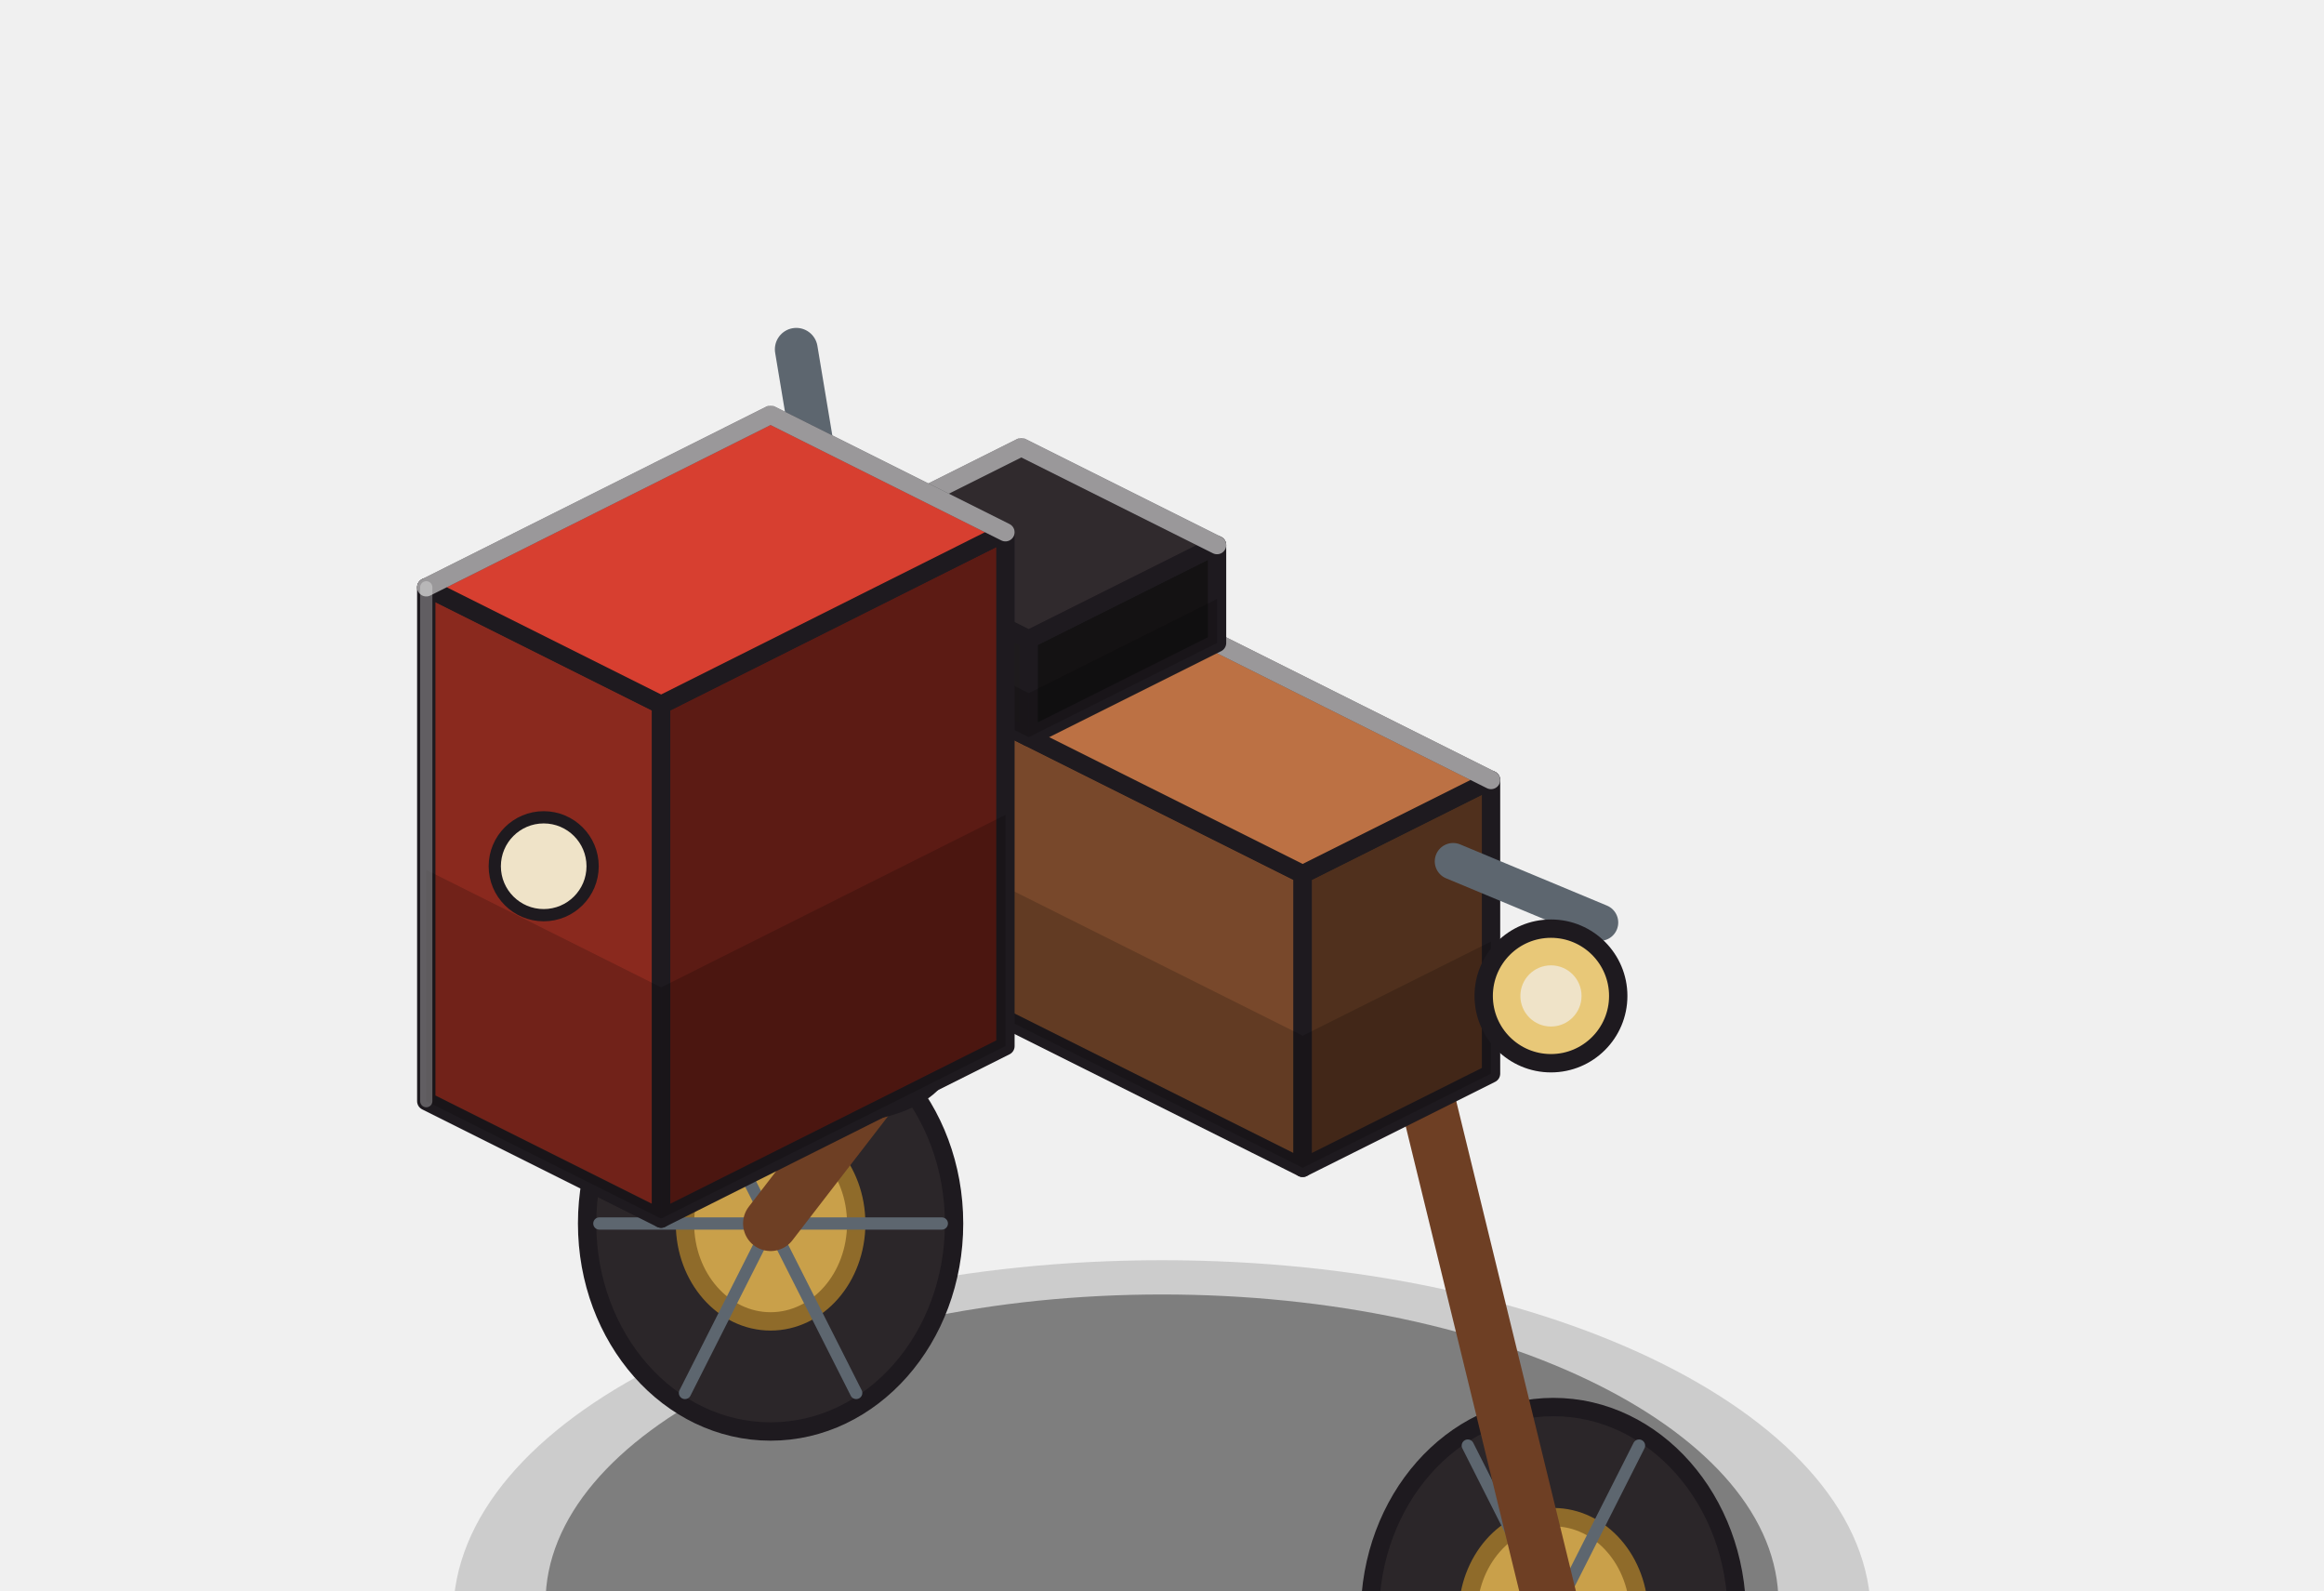
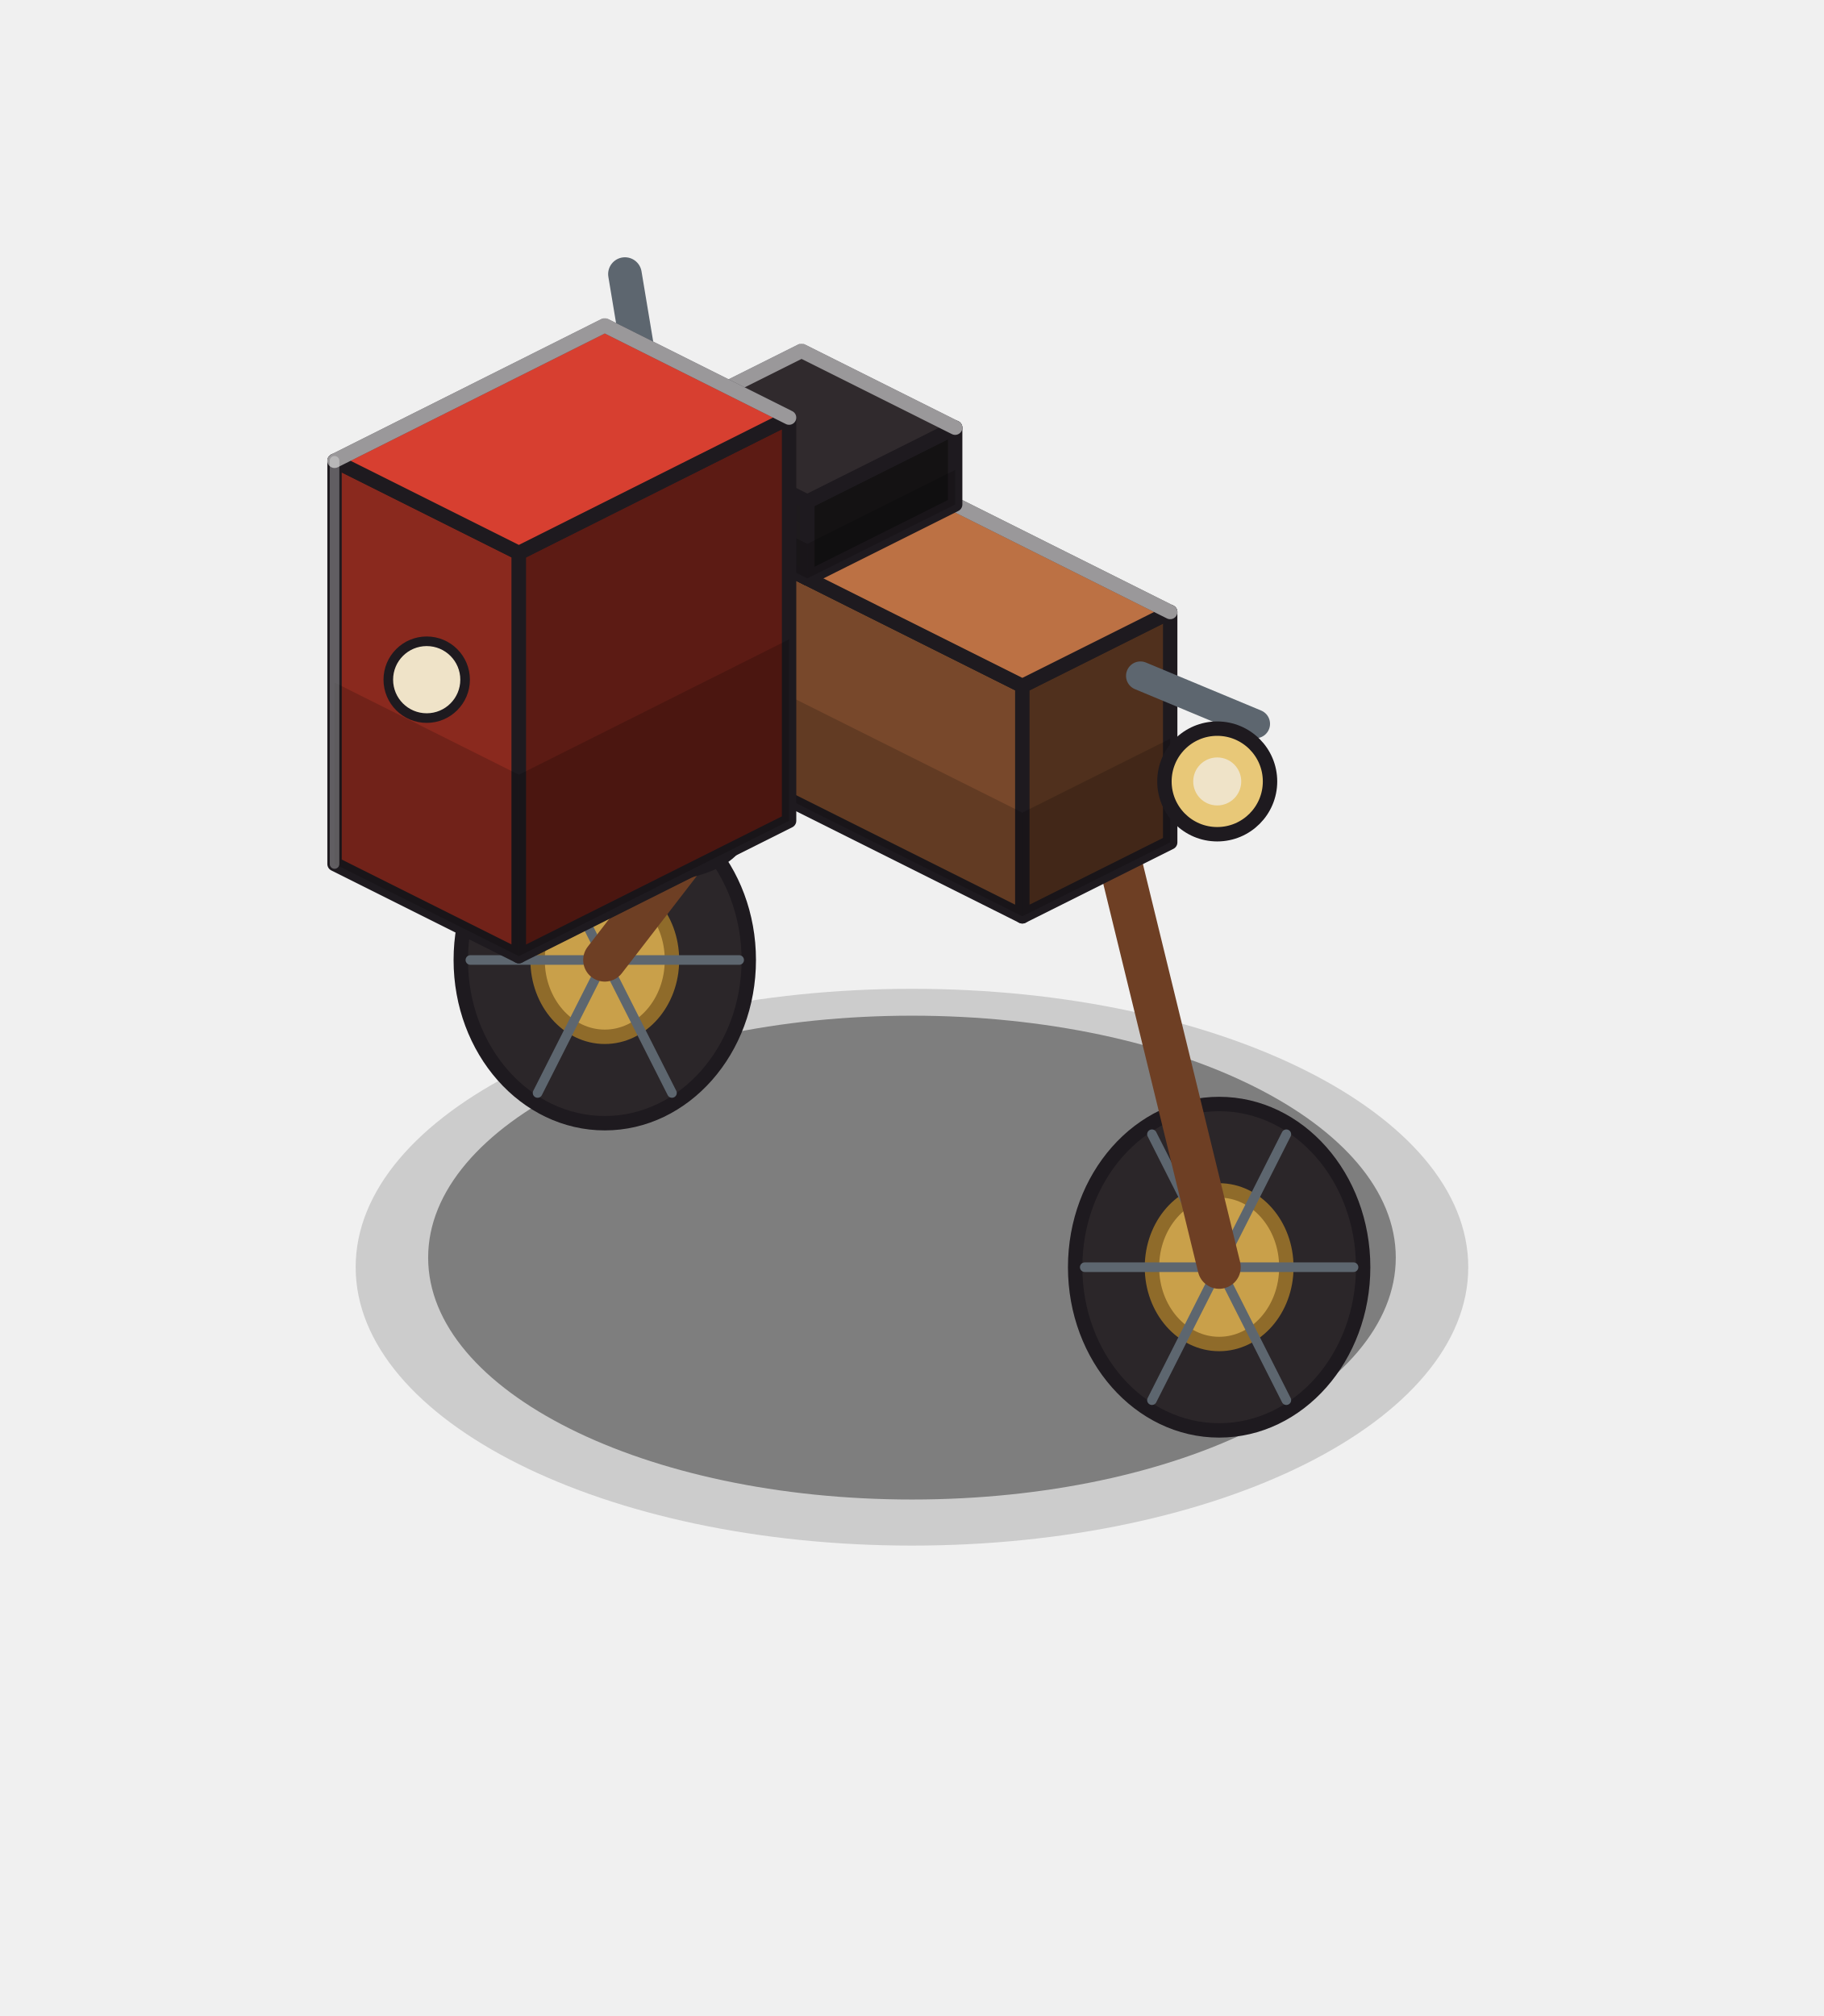
- <svg xmlns="http://www.w3.org/2000/svg" width="380" height="260" viewBox="0 0 380 260">
+ <svg xmlns="http://www.w3.org/2000/svg" width="380" height="420" viewBox="0 0 380 420">
  <ellipse cx="190.0" cy="264.0" rx="115.9" ry="58.0" fill="#000000" opacity="0.152" />
  <ellipse cx="190.0" cy="262.0" rx="100.8" ry="50.4" fill="#000000" opacity="0.38" />
  <ellipse cx="126.0" cy="200.0" rx="30.0" ry="34.0" fill="#2B2629" stroke="#1E1A1F" stroke-width="3" />
  <ellipse cx="126.0" cy="200.0" rx="14.0" ry="16.0" fill="#C9A04A" stroke="#8F6B2A" stroke-width="3" />
  <polyline points="126.0,200.0 154.0,200.0" fill="none" stroke="#5D666F" stroke-width="2" stroke-linecap="round" stroke-linejoin="round" />
  <polyline points="126.0,200.0 140.0,227.7" fill="none" stroke="#5D666F" stroke-width="2" stroke-linecap="round" stroke-linejoin="round" />
  <polyline points="126.0,200.0 112.0,227.7" fill="none" stroke="#5D666F" stroke-width="2" stroke-linecap="round" stroke-linejoin="round" />
  <polyline points="126.0,200.0 98.0,200.0" fill="none" stroke="#5D666F" stroke-width="2" stroke-linecap="round" stroke-linejoin="round" />
  <polyline points="126.0,200.0 112.0,172.3" fill="none" stroke="#5D666F" stroke-width="2" stroke-linecap="round" stroke-linejoin="round" />
  <polyline points="126.0,200.0 140.0,172.3" fill="none" stroke="#5D666F" stroke-width="2" stroke-linecap="round" stroke-linejoin="round" />
  <ellipse cx="254.0" cy="264.0" rx="30.0" ry="34.0" fill="#2B2629" stroke="#1E1A1F" stroke-width="3" />
  <ellipse cx="254.0" cy="264.0" rx="14.0" ry="16.0" fill="#C9A04A" stroke="#8F6B2A" stroke-width="3" />
  <polyline points="254.0,264.0 282.0,264.0" fill="none" stroke="#5D666F" stroke-width="2" stroke-linecap="round" stroke-linejoin="round" />
  <polyline points="254.0,264.0 268.0,291.7" fill="none" stroke="#5D666F" stroke-width="2" stroke-linecap="round" stroke-linejoin="round" />
  <polyline points="254.0,264.0 240.0,291.7" fill="none" stroke="#5D666F" stroke-width="2" stroke-linecap="round" stroke-linejoin="round" />
  <polyline points="254.0,264.0 226.0,264.0" fill="none" stroke="#5D666F" stroke-width="2" stroke-linecap="round" stroke-linejoin="round" />
  <polyline points="254.0,264.0 240.0,236.3" fill="none" stroke="#5D666F" stroke-width="2" stroke-linecap="round" stroke-linejoin="round" />
  <polyline points="254.0,264.0 268.0,236.3" fill="none" stroke="#5D666F" stroke-width="2" stroke-linecap="round" stroke-linejoin="round" />
  <polyline points="126.0,200.0 177.2,133.6 228.4,159.2 254.0,264.0" fill="none" stroke="#6E3F24" stroke-width="9" stroke-linecap="round" stroke-linejoin="round" />
  <polygon points="155.4,162.1 213.0,190.9 213.0,142.9 155.4,114.1" fill="#78482B" stroke="#1E1A1F" stroke-width="3" stroke-linejoin="round" />
  <polygon points="213.0,190.9 243.8,175.5 243.8,127.5 213.0,142.9" fill="#50301D" stroke="#1E1A1F" stroke-width="3" stroke-linejoin="round" />
  <polygon points="186.2,98.7 243.8,127.5 213.0,142.9 155.4,114.1" fill="#BC7144" stroke="#1E1A1F" stroke-width="3" stroke-linejoin="round" />
  <polygon points="155.4,162.1 213.0,190.9 213.0,169.3 155.4,140.5" fill="#000000" stroke="none" stroke-width="0" stroke-linejoin="round" opacity="0.18" />
  <polygon points="213.0,190.9 243.8,175.5 243.8,153.9 213.0,169.3" fill="#000000" stroke="none" stroke-width="0" stroke-linejoin="round" opacity="0.18" />
  <polyline points="155.4,114.1 186.2,98.7 243.8,127.5" fill="none" stroke="#FFFFFF" stroke-width="3" stroke-linecap="round" opacity="0.55" />
  <polyline points="155.4,114.1 155.4,162.1" fill="none" stroke="#FFFFFF" stroke-width="2" stroke-linecap="round" opacity="0.3" />
  <defs>
-     <linearGradient id="g1082" x1="0" x2="1">
+     <linearGradient id="g2006" x1="0" x2="1">
      <stop offset="0" stop-color="#6E5828" />
      <stop offset="0.45" stop-color="#D9AC4F" />
      <stop offset="1" stop-color="#78602C" />
    </linearGradient>
  </defs>
-   <path d="M118.3,93.1 L118.3,173.1 A17.9,9.0 0 0,0 154.2,173.1 L154.2,93.1 A17.9,9.0 0 0,0 118.3,93.1 Z" fill="url(#g1082)" stroke="#1E1A1F" stroke-width="3" stroke-linejoin="round" />
+   <path d="M118.3,93.1 L118.3,173.1 A17.9,9.0 0 0,0 154.2,173.1 L154.2,93.1 A17.9,9.0 0 0,0 118.3,93.1 Z" fill="url(#g2006)" stroke="#1E1A1F" stroke-width="3" stroke-linejoin="round" />
  <ellipse cx="136.2" cy="93.1" rx="17.9" ry="9.0" fill="#E7B855" stroke="#1E1A1F" stroke-width="3" />
  <polyline points="125.1,99.1 125.1,163.1" fill="none" stroke="#FFFFFF" stroke-width="2.867" stroke-linecap="round" opacity="0.45" />
  <path d="M118.3,173.1 A17.9,9.0 0 0,0 154.2,173.1 L154.2,149.1 A17.9,9.0 0 0,1 118.3,149.1 Z" fill="#000000" opacity="0.22" />
  <polyline points="136.2,93.1 130.2,57.1" fill="none" stroke="#5D666F" stroke-width="7" stroke-linecap="round" stroke-linejoin="round" />
  <polygon points="136.2,104.5 168.2,120.5 168.2,104.5 136.2,88.5" fill="#1E1B1D" stroke="#1E1A1F" stroke-width="3" stroke-linejoin="round" />
  <polygon points="168.2,120.5 199.0,105.1 199.0,89.1 168.2,104.5" fill="#141213" stroke="#1E1A1F" stroke-width="3" stroke-linejoin="round" />
  <polygon points="167.0,73.1 199.0,89.1 168.2,104.5 136.2,88.5" fill="#302A2D" stroke="#1E1A1F" stroke-width="3" stroke-linejoin="round" />
  <polygon points="136.2,104.5 168.2,120.5 168.2,113.3 136.2,97.3" fill="#000000" stroke="none" stroke-width="0" stroke-linejoin="round" opacity="0.18" />
  <polygon points="168.2,120.5 199.0,105.1 199.0,97.9 168.2,113.3" fill="#000000" stroke="none" stroke-width="0" stroke-linejoin="round" opacity="0.18" />
  <polyline points="136.2,88.5 167.0,73.1 199.0,89.1" fill="none" stroke="#FFFFFF" stroke-width="3" stroke-linecap="round" opacity="0.55" />
  <polyline points="136.2,88.5 136.2,104.5" fill="none" stroke="#FFFFFF" stroke-width="2" stroke-linecap="round" opacity="0.3" />
  <polyline points="237.6,140.8 261.6,150.8" fill="none" stroke="#5D666F" stroke-width="6" stroke-linecap="round" stroke-linejoin="round" />
  <ellipse cx="253.6" cy="162.8" rx="11.0" ry="11.0" fill="#E8C878" stroke="#1E1A1F" stroke-width="3" />
  <ellipse cx="253.6" cy="162.8" rx="5.0" ry="5.0" fill="#EFE3C8" stroke="none" stroke-width="0" />
  <polygon points="69.7,180.0 108.1,199.2 108.1,115.2 69.7,96.0" fill="#8A291E" stroke="#1E1A1F" stroke-width="3" stroke-linejoin="round" />
  <polygon points="108.1,199.2 164.4,171.0 164.4,87.0 108.1,115.2" fill="#5C1B14" stroke="#1E1A1F" stroke-width="3" stroke-linejoin="round" />
  <polygon points="126.0,67.8 164.4,87.0 108.1,115.2 69.7,96.0" fill="#D73F30" stroke="#1E1A1F" stroke-width="3" stroke-linejoin="round" />
  <polygon points="69.7,180.0 108.1,199.2 108.1,161.4 69.7,142.2" fill="#000000" stroke="none" stroke-width="0" stroke-linejoin="round" opacity="0.18" />
  <polygon points="108.1,199.2 164.4,171.0 164.4,133.2 108.1,161.4" fill="#000000" stroke="none" stroke-width="0" stroke-linejoin="round" opacity="0.18" />
  <polyline points="69.7,96.0 126.0,67.8 164.4,87.0" fill="none" stroke="#FFFFFF" stroke-width="3" stroke-linecap="round" opacity="0.55" />
  <polyline points="69.7,96.0 69.7,180.0" fill="none" stroke="#FFFFFF" stroke-width="2" stroke-linecap="round" opacity="0.3" />
  <ellipse cx="88.9" cy="141.6" rx="8.0" ry="8.0" fill="#EFE3C8" stroke="#1E1A1F" stroke-width="2" />
</svg>
